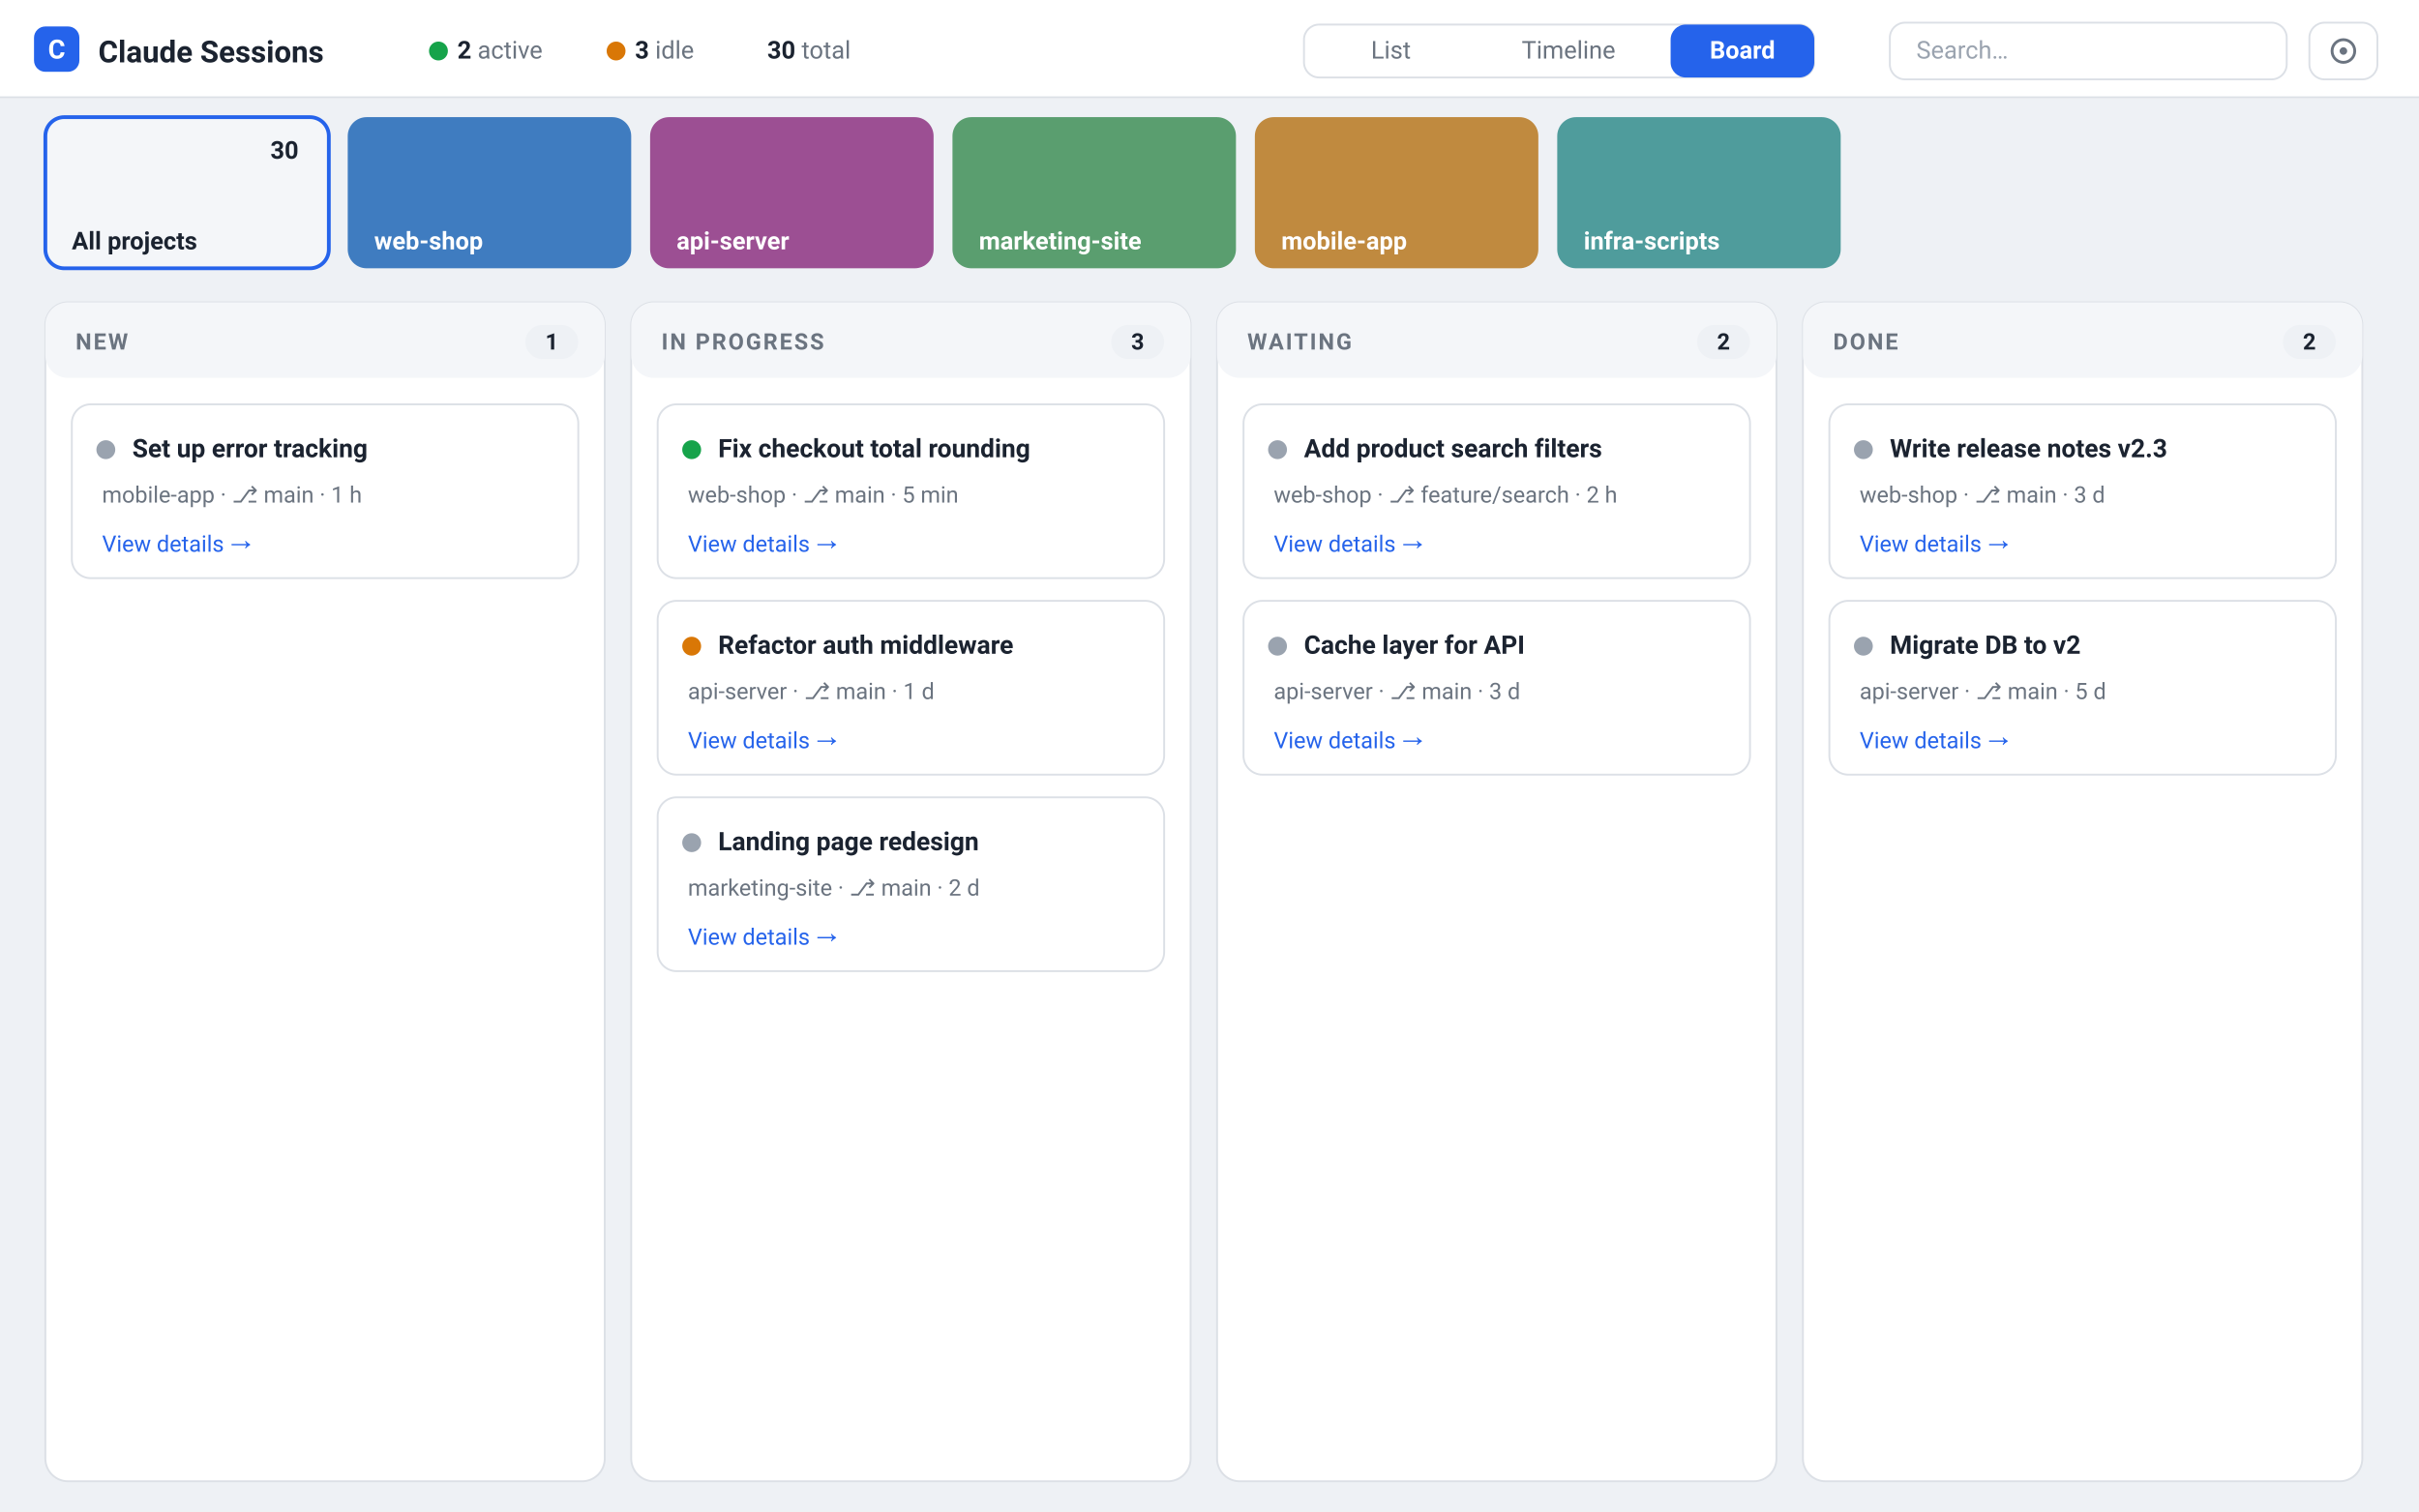
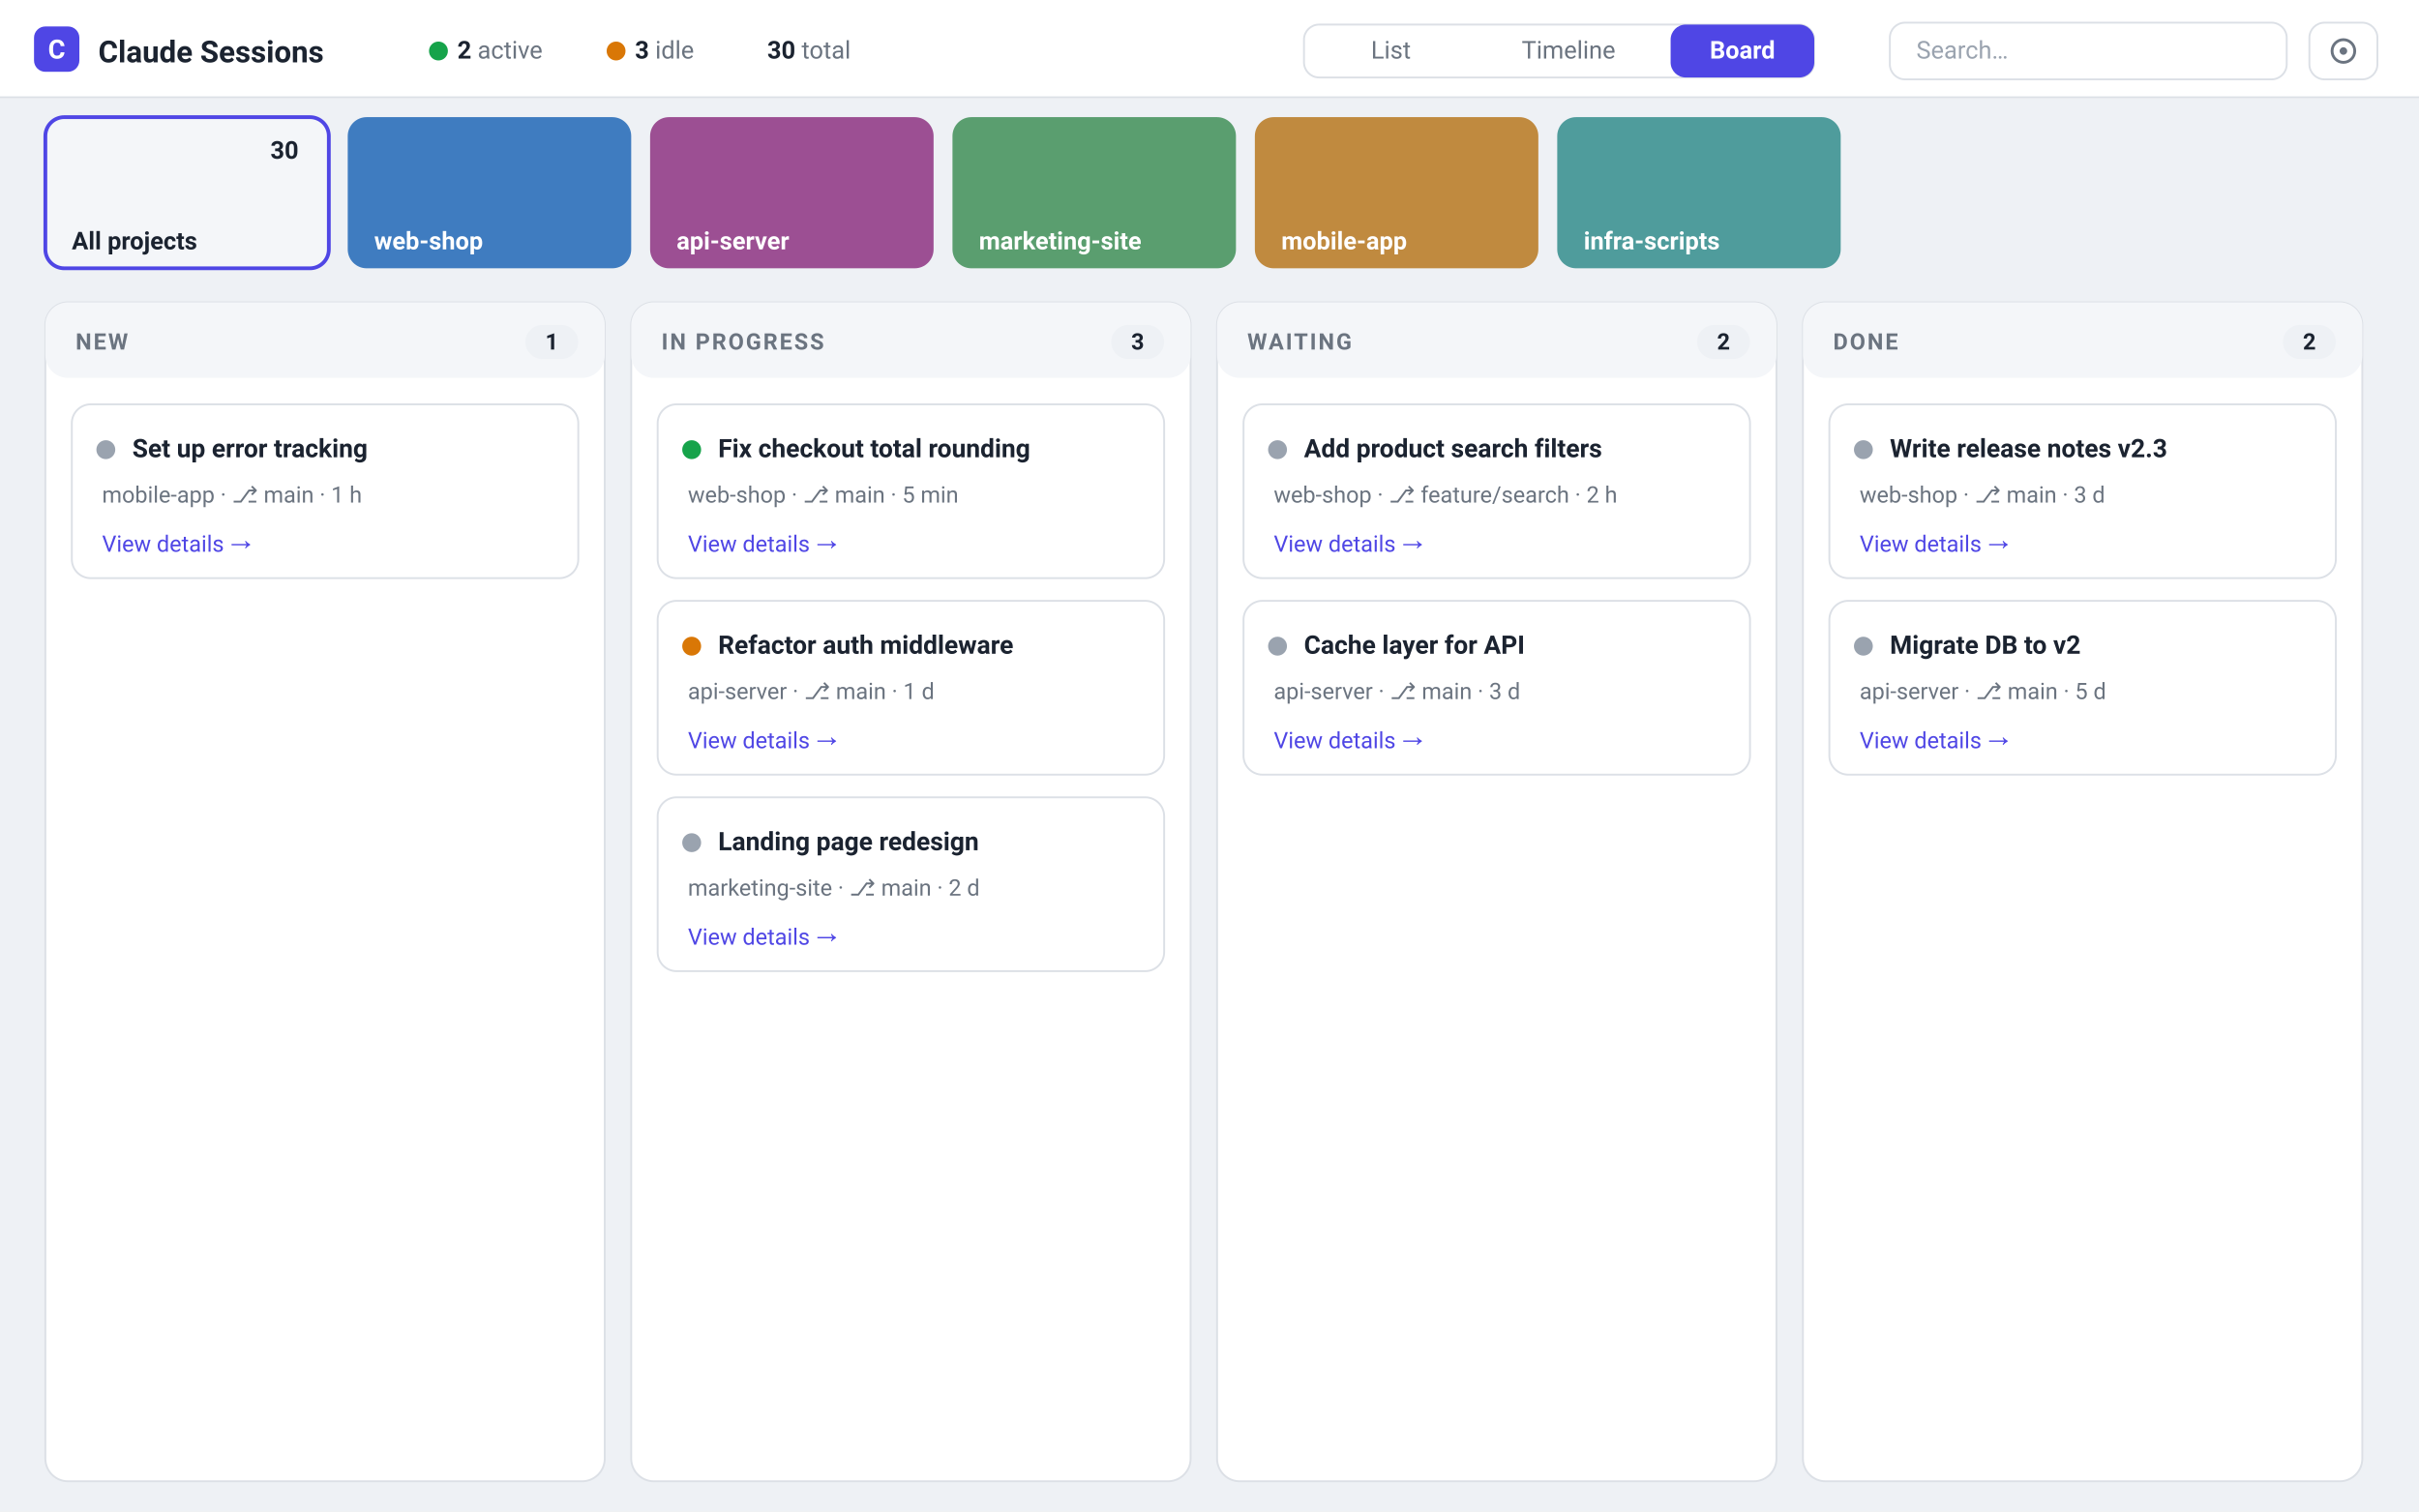
<svg xmlns="http://www.w3.org/2000/svg" width="1280" height="800" viewBox="0 0 1280 800" font-family="Segoe UI, Roboto, Helvetica, Arial, sans-serif">
  <rect width="1280" height="800" fill="#eef1f5" />
  <rect width="1280" height="52" fill="#ffffff" />
  <rect y="51" width="1280" height="1" fill="#dce0e6" />
-   <rect x="18" y="14" width="24" height="24" rx="6" fill="#2563eb" />
+   <rect x="18" y="14" width="24" height="24" rx="6" fill="#4f46e5" />
  <text x="30" y="31" fill="#ffffff" font-size="14" font-weight="700" text-anchor="middle">C</text>
  <text x="52" y="33" fill="#1b2330" font-size="16" font-weight="700">Claude Sessions</text>
  <circle cx="232" cy="27" r="5" fill="#16a34a" />
  <text x="242" y="31" fill="#6b7480" font-size="13">
    <tspan fill="#1b2330" font-weight="700">2</tspan> active</text>
  <circle cx="326" cy="27" r="5" fill="#d97706" />
  <text x="336" y="31" fill="#6b7480" font-size="13">
    <tspan fill="#1b2330" font-weight="700">3</tspan> idle</text>
  <text x="406" y="31" fill="#6b7480" font-size="13">
    <tspan fill="#1b2330" font-weight="700">30</tspan> total</text>
  <rect x="690" y="13" width="270" height="28" rx="8" fill="#ffffff" stroke="#dce0e6" />
-   <rect x="884" y="13" width="76" height="28" rx="8" fill="#2563eb" />
+   <rect x="884" y="13" width="76" height="28" rx="8" fill="#4f46e5" />
  <text x="736" y="31" fill="#6b7480" font-size="13" text-anchor="middle">List</text>
  <text x="830" y="31" fill="#6b7480" font-size="13" text-anchor="middle">Timeline</text>
  <text x="922" y="31" fill="#ffffff" font-size="13" font-weight="600" text-anchor="middle">Board</text>
  <rect x="1000" y="12" width="210" height="30" rx="8" fill="#ffffff" stroke="#dce0e6" />
  <text x="1014" y="31" fill="#9aa3af" font-size="13">Search…</text>
  <rect x="1222" y="12" width="36" height="30" rx="8" fill="#ffffff" stroke="#dce0e6" />
  <circle cx="1240" cy="27" r="6" fill="none" stroke="#6b7480" stroke-width="1.5" />
  <circle cx="1240" cy="27" r="2" fill="#6b7480" />
-   <rect x="24" y="62" width="150" height="80" rx="10" fill="#f4f6f9" stroke="#2563eb" stroke-width="2" />
+   <rect x="24" y="62" width="150" height="80" rx="10" fill="#f4f6f9" stroke="#4f46e5" stroke-width="2" />
  <text x="38" y="132" fill="#1b2330" font-size="13" font-weight="700">All projects</text>
  <text x="158" y="84" fill="#1b2330" font-size="13" font-weight="700" text-anchor="end">30</text>
  <rect x="184" y="62" width="150" height="80" rx="10" fill="#3f7cc0" />
  <text x="198" y="132" fill="#fff" font-size="13" font-weight="700">web-shop</text>
  <rect x="344" y="62" width="150" height="80" rx="10" fill="#9c4f93" />
  <text x="358" y="132" fill="#fff" font-size="13" font-weight="700">api-server</text>
  <rect x="504" y="62" width="150" height="80" rx="10" fill="#5a9e6f" />
  <text x="518" y="132" fill="#fff" font-size="13" font-weight="700">marketing-site</text>
  <rect x="664" y="62" width="150" height="80" rx="10" fill="#c08a3f" />
  <text x="678" y="132" fill="#fff" font-size="13" font-weight="700">mobile-app</text>
  <rect x="824" y="62" width="150" height="80" rx="10" fill="#4f9c9c" />
  <text x="838" y="132" fill="#fff" font-size="13" font-weight="700">infra-scripts</text>
  <g>
    <rect x="24" y="160" width="296" height="624" rx="12" fill="#ffffff" stroke="#dce0e6" />
    <rect x="24" y="160" width="296" height="40" rx="12" fill="#f4f6f9" />
    <text x="40" y="185" fill="#6b7480" font-size="12" font-weight="700" letter-spacing="1">NEW</text>
    <rect x="278" y="172" width="28" height="18" rx="9" fill="#eef1f5" />
    <text x="292" y="185" fill="#1b2330" font-size="12" font-weight="700" text-anchor="middle">1</text>
    <rect x="38" y="214" width="268" height="92" rx="10" fill="#ffffff" stroke="#dce0e6" />
    <circle cx="56" cy="238" r="5" fill="#9aa3af" />
    <text x="70" y="242" fill="#1b2330" font-size="13.5" font-weight="600">Set up error tracking</text>
    <text x="54" y="266" fill="#6b7480" font-size="12">mobile-app · ⎇ main · 1 h</text>
-     <text x="54" y="292" fill="#2563eb" font-size="12">View details →</text>
+     <text x="54" y="292" fill="#4f46e5" font-size="12">View details →</text>
    <rect x="334" y="160" width="296" height="624" rx="12" fill="#ffffff" stroke="#dce0e6" />
    <rect x="334" y="160" width="296" height="40" rx="12" fill="#f4f6f9" />
    <text x="350" y="185" fill="#6b7480" font-size="12" font-weight="700" letter-spacing="1">IN PROGRESS</text>
    <rect x="588" y="172" width="28" height="18" rx="9" fill="#eef1f5" />
    <text x="602" y="185" fill="#1b2330" font-size="12" font-weight="700" text-anchor="middle">3</text>
    <rect x="348" y="214" width="268" height="92" rx="10" fill="#ffffff" stroke="#dce0e6" />
    <circle cx="366" cy="238" r="5" fill="#16a34a" />
    <text x="380" y="242" fill="#1b2330" font-size="13.5" font-weight="600">Fix checkout total rounding</text>
    <text x="364" y="266" fill="#6b7480" font-size="12">web-shop · ⎇ main · 5 min</text>
-     <text x="364" y="292" fill="#2563eb" font-size="12">View details →</text>
+     <text x="364" y="292" fill="#4f46e5" font-size="12">View details →</text>
    <rect x="348" y="318" width="268" height="92" rx="10" fill="#ffffff" stroke="#dce0e6" />
    <circle cx="366" cy="342" r="5" fill="#d97706" />
    <text x="380" y="346" fill="#1b2330" font-size="13.5" font-weight="600">Refactor auth middleware</text>
    <text x="364" y="370" fill="#6b7480" font-size="12">api-server · ⎇ main · 1 d</text>
-     <text x="364" y="396" fill="#2563eb" font-size="12">View details →</text>
+     <text x="364" y="396" fill="#4f46e5" font-size="12">View details →</text>
    <rect x="348" y="422" width="268" height="92" rx="10" fill="#ffffff" stroke="#dce0e6" />
    <circle cx="366" cy="446" r="5" fill="#9aa3af" />
    <text x="380" y="450" fill="#1b2330" font-size="13.5" font-weight="600">Landing page redesign</text>
    <text x="364" y="474" fill="#6b7480" font-size="12">marketing-site · ⎇ main · 2 d</text>
-     <text x="364" y="500" fill="#2563eb" font-size="12">View details →</text>
+     <text x="364" y="500" fill="#4f46e5" font-size="12">View details →</text>
    <rect x="644" y="160" width="296" height="624" rx="12" fill="#ffffff" stroke="#dce0e6" />
    <rect x="644" y="160" width="296" height="40" rx="12" fill="#f4f6f9" />
    <text x="660" y="185" fill="#6b7480" font-size="12" font-weight="700" letter-spacing="1">WAITING</text>
    <rect x="898" y="172" width="28" height="18" rx="9" fill="#eef1f5" />
    <text x="912" y="185" fill="#1b2330" font-size="12" font-weight="700" text-anchor="middle">2</text>
    <rect x="658" y="214" width="268" height="92" rx="10" fill="#ffffff" stroke="#dce0e6" />
    <circle cx="676" cy="238" r="5" fill="#9aa3af" />
    <text x="690" y="242" fill="#1b2330" font-size="13.5" font-weight="600">Add product search filters</text>
    <text x="674" y="266" fill="#6b7480" font-size="12">web-shop · ⎇ feature/search · 2 h</text>
-     <text x="674" y="292" fill="#2563eb" font-size="12">View details →</text>
+     <text x="674" y="292" fill="#4f46e5" font-size="12">View details →</text>
    <rect x="658" y="318" width="268" height="92" rx="10" fill="#ffffff" stroke="#dce0e6" />
    <circle cx="676" cy="342" r="5" fill="#9aa3af" />
    <text x="690" y="346" fill="#1b2330" font-size="13.5" font-weight="600">Cache layer for API</text>
    <text x="674" y="370" fill="#6b7480" font-size="12">api-server · ⎇ main · 3 d</text>
-     <text x="674" y="396" fill="#2563eb" font-size="12">View details →</text>
+     <text x="674" y="396" fill="#4f46e5" font-size="12">View details →</text>
    <rect x="954" y="160" width="296" height="624" rx="12" fill="#ffffff" stroke="#dce0e6" />
    <rect x="954" y="160" width="296" height="40" rx="12" fill="#f4f6f9" />
    <text x="970" y="185" fill="#6b7480" font-size="12" font-weight="700" letter-spacing="1">DONE</text>
    <rect x="1208" y="172" width="28" height="18" rx="9" fill="#eef1f5" />
    <text x="1222" y="185" fill="#1b2330" font-size="12" font-weight="700" text-anchor="middle">2</text>
    <rect x="968" y="214" width="268" height="92" rx="10" fill="#ffffff" stroke="#dce0e6" />
    <circle cx="986" cy="238" r="5" fill="#9aa3af" />
    <text x="1000" y="242" fill="#1b2330" font-size="13.5" font-weight="600">Write release notes v2.3</text>
    <text x="984" y="266" fill="#6b7480" font-size="12">web-shop · ⎇ main · 3 d</text>
-     <text x="984" y="292" fill="#2563eb" font-size="12">View details →</text>
+     <text x="984" y="292" fill="#4f46e5" font-size="12">View details →</text>
    <rect x="968" y="318" width="268" height="92" rx="10" fill="#ffffff" stroke="#dce0e6" />
    <circle cx="986" cy="342" r="5" fill="#9aa3af" />
    <text x="1000" y="346" fill="#1b2330" font-size="13.5" font-weight="600">Migrate DB to v2</text>
    <text x="984" y="370" fill="#6b7480" font-size="12">api-server · ⎇ main · 5 d</text>
-     <text x="984" y="396" fill="#2563eb" font-size="12">View details →</text>
+     <text x="984" y="396" fill="#4f46e5" font-size="12">View details →</text>
  </g>
</svg>
